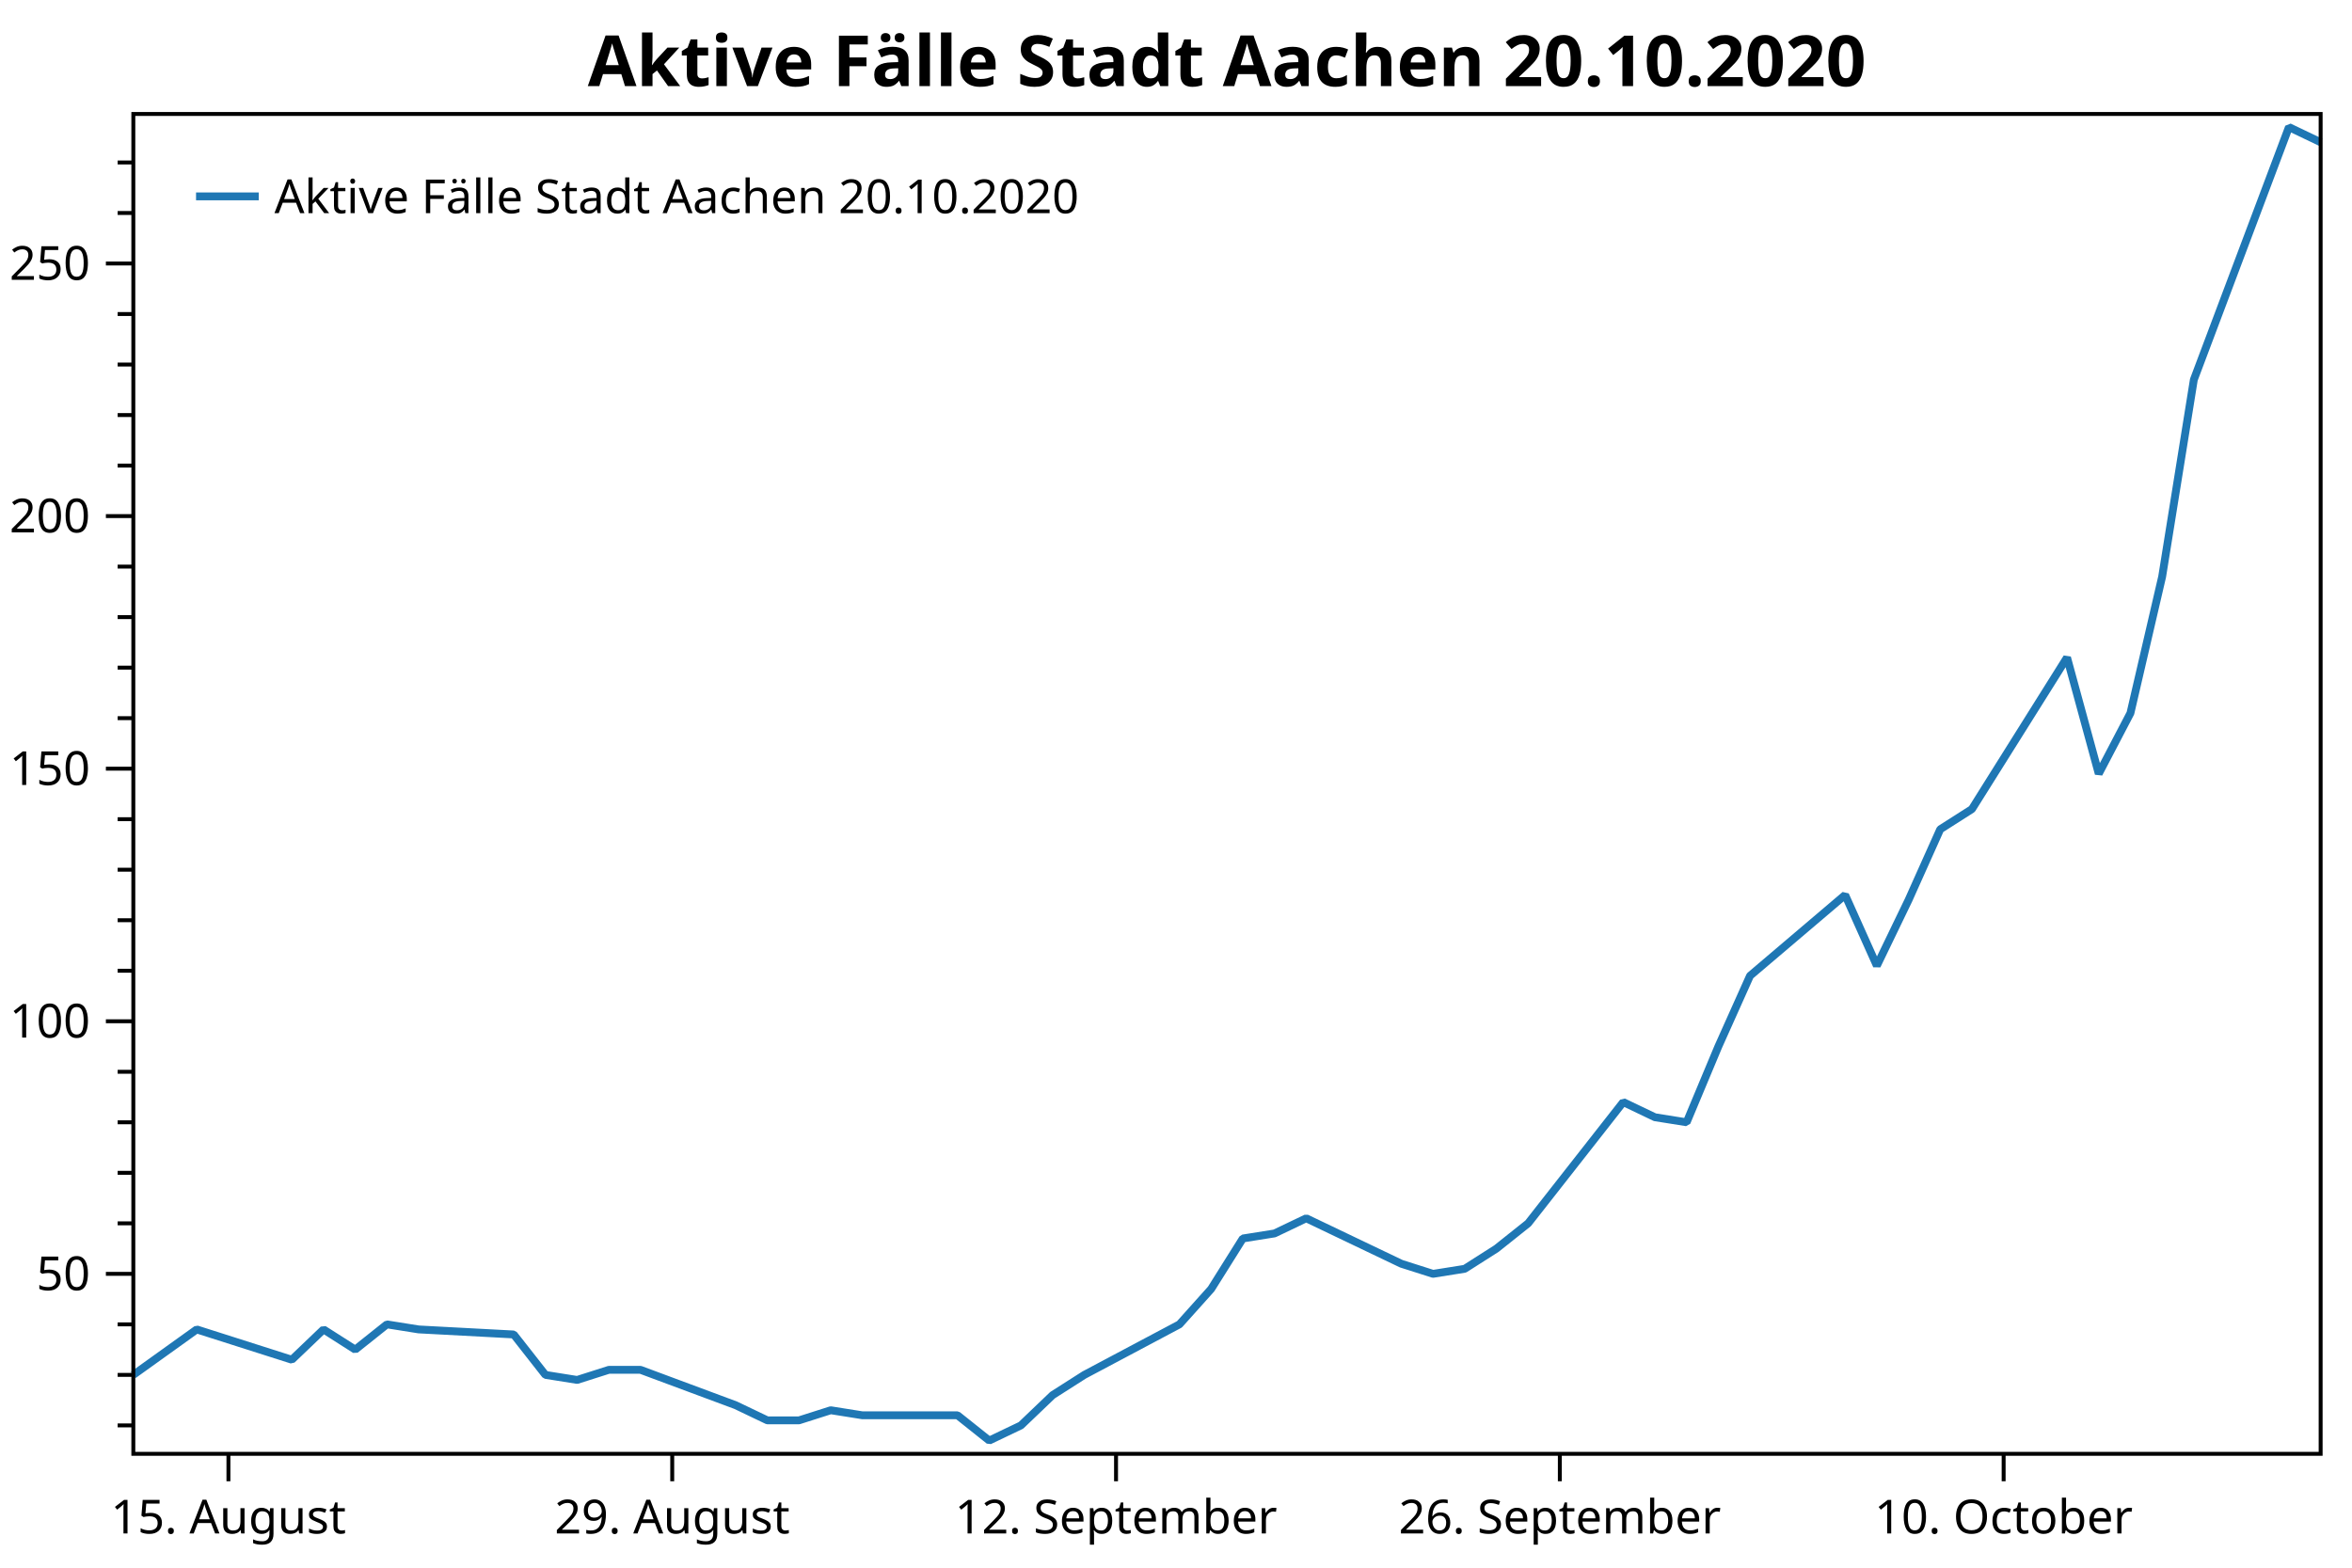
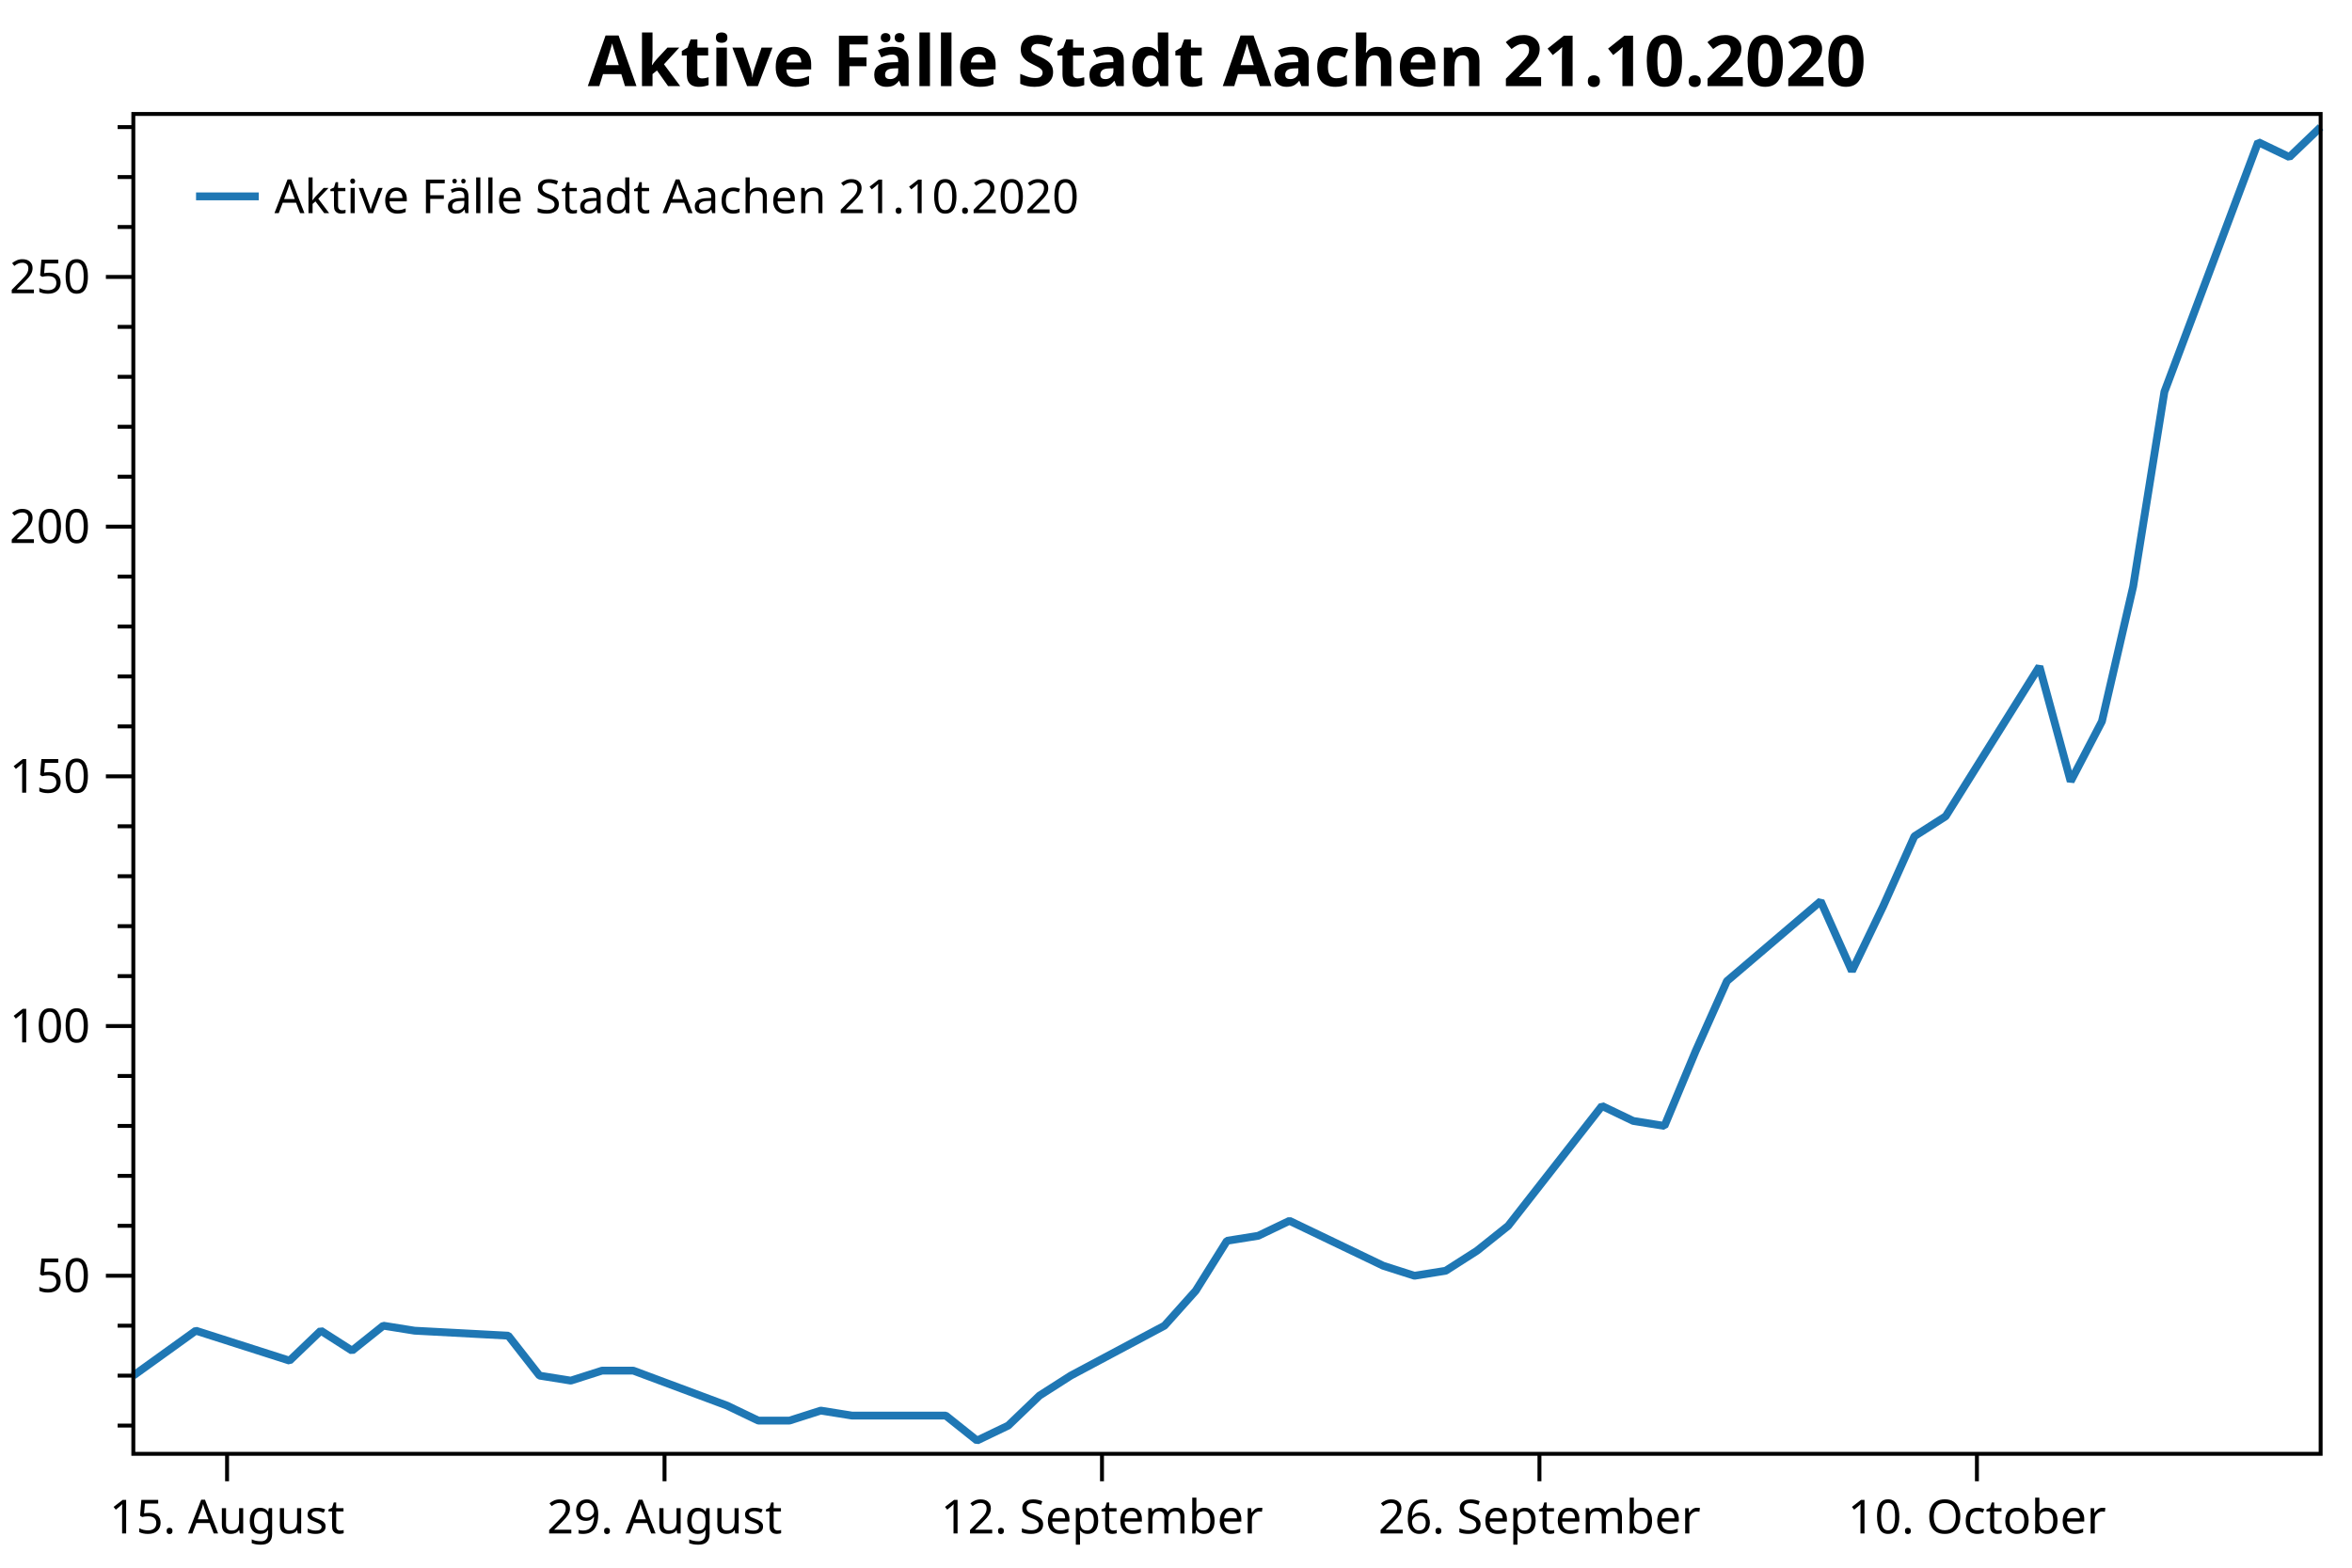
<svg xmlns="http://www.w3.org/2000/svg" width="600" height="400" version="1.1">
  <rect x="0" y="0" width="600" height="400" style="fill:rgb(255,255,255);stroke:none;" />
-   <polyline points="34.012,363.695 30.012,363.695" style="fill:none;stroke:black;stroke-width:1" />
-   <polyline points="34.012,350.806 30.012,350.806" style="fill:none;stroke:black;stroke-width:1" />
-   <polyline points="34.012,337.916 30.012,337.916" style="fill:none;stroke:black;stroke-width:1" />
-   <polyline points="34.012,312.137 30.012,312.137" style="fill:none;stroke:black;stroke-width:1" />
-   <polyline points="34.012,299.247 30.012,299.247" style="fill:none;stroke:black;stroke-width:1" />
-   <polyline points="34.012,286.357 30.012,286.357" style="fill:none;stroke:black;stroke-width:1" />
-   <polyline points="34.012,273.468 30.012,273.468" style="fill:none;stroke:black;stroke-width:1" />
-   <polyline points="34.012,247.688 30.012,247.688" style="fill:none;stroke:black;stroke-width:1" />
-   <polyline points="34.012,234.799 30.012,234.799" style="fill:none;stroke:black;stroke-width:1" />
-   <polyline points="34.012,221.909 30.012,221.909" style="fill:none;stroke:black;stroke-width:1" />
-   <polyline points="34.012,209.019 30.012,209.019" style="fill:none;stroke:black;stroke-width:1" />
-   <polyline points="34.012,183.24 30.012,183.24" style="fill:none;stroke:black;stroke-width:1" />
-   <polyline points="34.012,170.35 30.012,170.35" style="fill:none;stroke:black;stroke-width:1" />
-   <polyline points="34.012,157.461 30.012,157.461" style="fill:none;stroke:black;stroke-width:1" />
-   <polyline points="34.012,144.571 30.012,144.571" style="fill:none;stroke:black;stroke-width:1" />
-   <polyline points="34.012,118.792 30.012,118.792" style="fill:none;stroke:black;stroke-width:1" />
-   <polyline points="34.012,105.902 30.012,105.902" style="fill:none;stroke:black;stroke-width:1" />
-   <polyline points="34.012,93.012 30.012,93.012" style="fill:none;stroke:black;stroke-width:1" />
-   <polyline points="34.012,80.123 30.012,80.123" style="fill:none;stroke:black;stroke-width:1" />
-   <polyline points="34.012,54.343 30.012,54.343" style="fill:none;stroke:black;stroke-width:1" />
-   <polyline points="34.012,41.454 30.012,41.454" style="fill:none;stroke:black;stroke-width:1" />
-   <text dominant-baseline="middle" text-anchor="end" transform="translate(23.012,325.0263)" font-family="Segoe UI" font-size="12" font-weight="400" fill="black">50</text>
-   <text dominant-baseline="middle" text-anchor="end" transform="translate(23.012,260.5779)" font-family="Segoe UI" font-size="12" font-weight="400" fill="black">100</text>
-   <text dominant-baseline="middle" text-anchor="end" transform="translate(23.012,196.1296)" font-family="Segoe UI" font-size="12" font-weight="400" fill="black">150</text>
-   <text dominant-baseline="middle" text-anchor="end" transform="translate(23.012,131.6813)" font-family="Segoe UI" font-size="12" font-weight="400" fill="black">200</text>
-   <text dominant-baseline="middle" text-anchor="end" transform="translate(23.012,67.2329)" font-family="Segoe UI" font-size="12" font-weight="400" fill="black">250</text>
-   <polyline points="34.012,325.026 27.012,325.026" style="fill:none;stroke:black;stroke-width:1" />
-   <polyline points="34.012,260.578 27.012,260.578" style="fill:none;stroke:black;stroke-width:1" />
-   <polyline points="34.012,196.13 27.012,196.13" style="fill:none;stroke:black;stroke-width:1" />
-   <polyline points="34.012,131.681 27.012,131.681" style="fill:none;stroke:black;stroke-width:1" />
-   <polyline points="34.012,67.233 27.012,67.233" style="fill:none;stroke:black;stroke-width:1" />
-   <text dominant-baseline="hanging" text-anchor="middle" transform="translate(58.2723,381.947)" font-family="Segoe UI" font-size="12" font-weight="400" fill="black">15. August</text>
-   <text dominant-baseline="hanging" text-anchor="middle" transform="translate(171.4873,381.947)" font-family="Segoe UI" font-size="12" font-weight="400" fill="black">29. August</text>
-   <text dominant-baseline="hanging" text-anchor="middle" transform="translate(284.7023,381.947)" font-family="Segoe UI" font-size="12" font-weight="400" fill="black">12. September</text>
-   <text dominant-baseline="hanging" text-anchor="middle" transform="translate(397.9172,381.947)" font-family="Segoe UI" font-size="12" font-weight="400" fill="black">26. September</text>
-   <text dominant-baseline="hanging" text-anchor="middle" transform="translate(511.1322,381.947)" font-family="Segoe UI" font-size="12" font-weight="400" fill="black">10. October</text>
-   <polyline points="58.272,370.947 58.272,377.947" style="fill:none;stroke:black;stroke-width:1" />
-   <polyline points="171.487,370.947 171.487,377.947" style="fill:none;stroke:black;stroke-width:1" />
-   <polyline points="284.702,370.947 284.702,377.947" style="fill:none;stroke:black;stroke-width:1" />
-   <polyline points="397.917,370.947 397.917,377.947" style="fill:none;stroke:black;stroke-width:1" />
-   <polyline points="511.132,370.947 511.132,377.947" style="fill:none;stroke:black;stroke-width:1" />
-   <polyline points="34.012,350.806 50.186,339.205 74.446,346.939 82.533,339.205 90.62,344.361 98.706,337.916 106.793,339.205 131.053,340.494 139.14,350.806 147.227,352.095 155.314,349.517 163.4,349.517 187.661,358.539 195.748,362.406 203.834,362.406 211.921,359.828 220.008,361.117 244.268,361.117 252.355,367.562 260.442,363.695 268.529,355.962 276.615,350.806 300.876,337.916 308.963,328.893 317.049,316.003 325.136,314.714 333.223,310.848 357.483,322.448 365.57,325.026 373.657,323.737 381.744,318.581 389.83,312.137 414.091,281.201 422.178,285.068 430.264,286.357 438.351,267.023 446.438,248.977 470.698,228.354 478.785,246.399 486.872,229.643 494.959,211.597 503.045,206.441 527.306,167.772 535.393,197.419 543.479,181.951 551.566,147.149 559.653,96.879 583.913,32.431 592,36.298" style="fill:none;stroke:rgb(31,119,180);stroke-width:2;stroke-linejoin:bevel" />
-   <text dominant-baseline="hanging" text-anchor="middle" transform="translate(313.006,8)" font-family="Segoe UI" font-size="18" font-weight="700" fill="black">Aktive Fälle Stadt Aachen 20.10.2020</text>
+   <polyline points="34.012,363.739 30.012,363.739" style="fill:none;stroke:black;stroke-width:1" />
+   <polyline points="34.012,350.997 30.012,350.997" style="fill:none;stroke:black;stroke-width:1" />
+   <polyline points="34.012,338.254 30.012,338.254" style="fill:none;stroke:black;stroke-width:1" />
+   <polyline points="34.012,312.769 30.012,312.769" style="fill:none;stroke:black;stroke-width:1" />
+   <polyline points="34.012,300.026 30.012,300.026" style="fill:none;stroke:black;stroke-width:1" />
+   <polyline points="34.012,287.284 30.012,287.284" style="fill:none;stroke:black;stroke-width:1" />
+   <polyline points="34.012,274.541 30.012,274.541" style="fill:none;stroke:black;stroke-width:1" />
+   <polyline points="34.012,249.056 30.012,249.056" style="fill:none;stroke:black;stroke-width:1" />
+   <polyline points="34.012,236.313 30.012,236.313" style="fill:none;stroke:black;stroke-width:1" />
+   <polyline points="34.012,223.57 30.012,223.57" style="fill:none;stroke:black;stroke-width:1" />
+   <polyline points="34.012,210.828 30.012,210.828" style="fill:none;stroke:black;stroke-width:1" />
+   <polyline points="34.012,185.343 30.012,185.343" style="fill:none;stroke:black;stroke-width:1" />
+   <polyline points="34.012,172.6 30.012,172.6" style="fill:none;stroke:black;stroke-width:1" />
+   <polyline points="34.012,159.857 30.012,159.857" style="fill:none;stroke:black;stroke-width:1" />
+   <polyline points="34.012,147.114 30.012,147.114" style="fill:none;stroke:black;stroke-width:1" />
+   <polyline points="34.012,121.629 30.012,121.629" style="fill:none;stroke:black;stroke-width:1" />
+   <polyline points="34.012,108.887 30.012,108.887" style="fill:none;stroke:black;stroke-width:1" />
+   <polyline points="34.012,96.144 30.012,96.144" style="fill:none;stroke:black;stroke-width:1" />
+   <polyline points="34.012,83.401 30.012,83.401" style="fill:none;stroke:black;stroke-width:1" />
+   <polyline points="34.012,57.916 30.012,57.916" style="fill:none;stroke:black;stroke-width:1" />
+   <polyline points="34.012,45.173 30.012,45.173" style="fill:none;stroke:black;stroke-width:1" />
+   <polyline points="34.012,32.431 30.012,32.431" style="fill:none;stroke:black;stroke-width:1" />
+   <text dominant-baseline="middle" text-anchor="end" transform="translate(23.012,325.5115)" font-family="Segoe UI" font-size="12" font-weight="400" fill="black">50</text>
+   <text dominant-baseline="middle" text-anchor="end" transform="translate(23.012,261.7983)" font-family="Segoe UI" font-size="12" font-weight="400" fill="black">100</text>
+   <text dominant-baseline="middle" text-anchor="end" transform="translate(23.012,198.0851)" font-family="Segoe UI" font-size="12" font-weight="400" fill="black">150</text>
+   <text dominant-baseline="middle" text-anchor="end" transform="translate(23.012,134.3719)" font-family="Segoe UI" font-size="12" font-weight="400" fill="black">200</text>
+   <text dominant-baseline="middle" text-anchor="end" transform="translate(23.012,70.6587)" font-family="Segoe UI" font-size="12" font-weight="400" fill="black">250</text>
+   <polyline points="34.012,325.512 27.012,325.512" style="fill:none;stroke:black;stroke-width:1" />
+   <polyline points="34.012,261.798 27.012,261.798" style="fill:none;stroke:black;stroke-width:1" />
+   <polyline points="34.012,198.085 27.012,198.085" style="fill:none;stroke:black;stroke-width:1" />
+   <polyline points="34.012,134.372 27.012,134.372" style="fill:none;stroke:black;stroke-width:1" />
+   <polyline points="34.012,70.659 27.012,70.659" style="fill:none;stroke:black;stroke-width:1" />
+   <text dominant-baseline="hanging" text-anchor="middle" transform="translate(57.9258,381.947)" font-family="Segoe UI" font-size="12" font-weight="400" fill="black">15. August</text>
+   <text dominant-baseline="hanging" text-anchor="middle" transform="translate(169.5234,381.947)" font-family="Segoe UI" font-size="12" font-weight="400" fill="black">29. August</text>
+   <text dominant-baseline="hanging" text-anchor="middle" transform="translate(281.121,381.947)" font-family="Segoe UI" font-size="12" font-weight="400" fill="black">12. September</text>
+   <text dominant-baseline="hanging" text-anchor="middle" transform="translate(392.7186,381.947)" font-family="Segoe UI" font-size="12" font-weight="400" fill="black">26. September</text>
+   <text dominant-baseline="hanging" text-anchor="middle" transform="translate(504.3162,381.947)" font-family="Segoe UI" font-size="12" font-weight="400" fill="black">10. October</text>
+   <polyline points="57.926,370.947 57.926,377.947" style="fill:none;stroke:black;stroke-width:1" />
+   <polyline points="169.523,370.947 169.523,377.947" style="fill:none;stroke:black;stroke-width:1" />
+   <polyline points="281.121,370.947 281.121,377.947" style="fill:none;stroke:black;stroke-width:1" />
+   <polyline points="392.719,370.947 392.719,377.947" style="fill:none;stroke:black;stroke-width:1" />
+   <polyline points="504.316,370.947 504.316,377.947" style="fill:none;stroke:black;stroke-width:1" />
+   <polyline points="34.012,350.997 49.955,339.528 73.868,347.174 81.84,339.528 89.811,344.625 97.782,338.254 105.753,339.528 129.667,340.803 137.638,350.997 145.61,352.271 153.581,349.723 161.552,349.723 185.466,358.642 193.437,362.465 201.408,362.465 209.38,359.917 217.351,361.191 241.265,361.191 249.236,367.562 257.207,363.739 265.178,356.094 273.15,350.997 297.063,338.254 305.035,329.334 313.006,316.592 320.977,315.317 328.949,311.495 352.862,322.963 360.834,325.512 368.805,324.237 376.776,319.14 384.747,312.769 408.661,282.187 416.632,286.009 424.604,287.284 432.575,268.17 440.546,250.33 464.46,229.942 472.431,247.781 480.402,231.216 488.374,213.376 496.345,208.279 520.259,170.051 528.23,199.359 536.201,184.068 544.173,149.663 552.144,99.967 576.058,36.254 584.029,40.076 592,32.431" style="fill:none;stroke:rgb(31,119,180);stroke-width:2;stroke-linejoin:bevel" />
+   <text dominant-baseline="hanging" text-anchor="middle" transform="translate(313.006,8)" font-family="Segoe UI" font-size="18" font-weight="700" fill="black">Aktive Fälle Stadt Aachen 21.10.2020</text>
  <polygon points="34.012,29.079 592,29.079 592,370.947 34.012,370.947" style="fill:none;stroke:black;stroke-width:1" />
  <polygon points="42.012,37.08 228.483,37.08 228.483,63.133 42.012,63.133" style="fill:none;stroke:none;" />
-   <text dominant-baseline="hanging" text-anchor="start" transform="translate(70.012,45.0795)" font-family="Segoe UI" font-size="12" font-weight="400" fill="black">Aktive Fälle Stadt Aachen 20.10.2020</text>
+   <text dominant-baseline="hanging" text-anchor="start" transform="translate(70.012,45.0795)" font-family="Segoe UI" font-size="12" font-weight="400" fill="black">Aktive Fälle Stadt Aachen 21.10.2020</text>
  <polyline points="50.012,50.106 66.012,50.106" style="fill:none;stroke:rgb(31,119,180);stroke-width:2" />
</svg>
